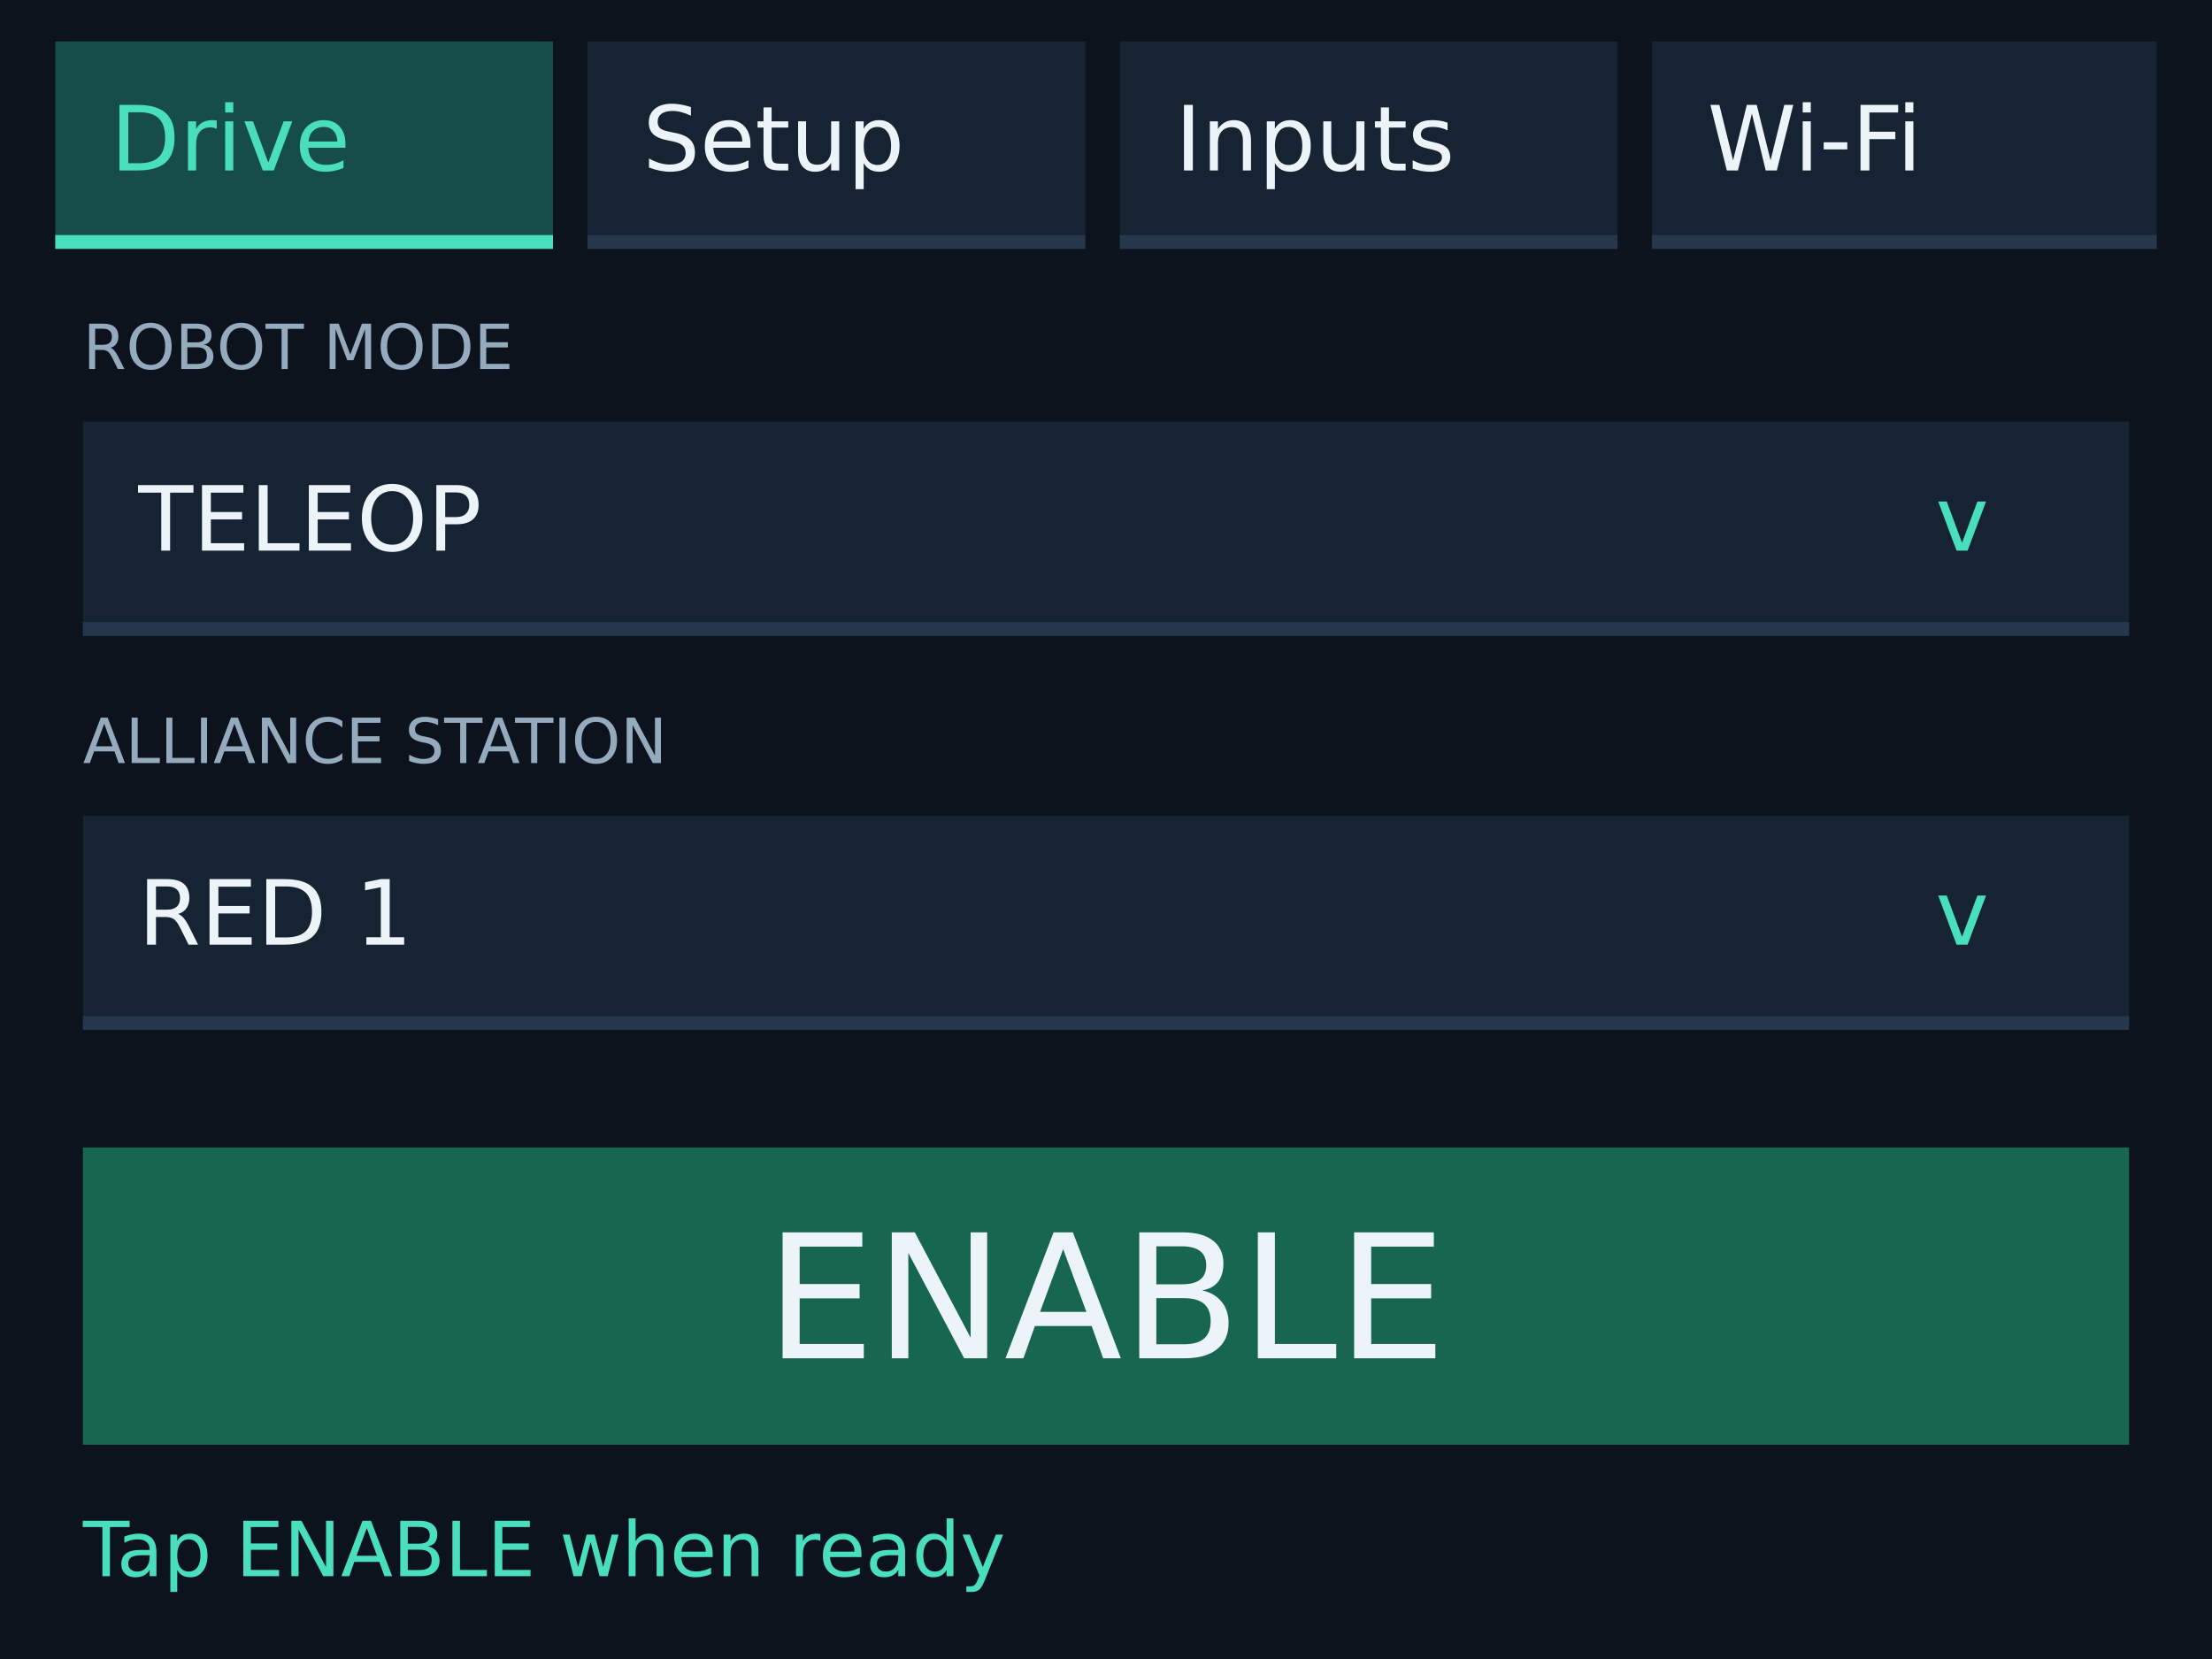
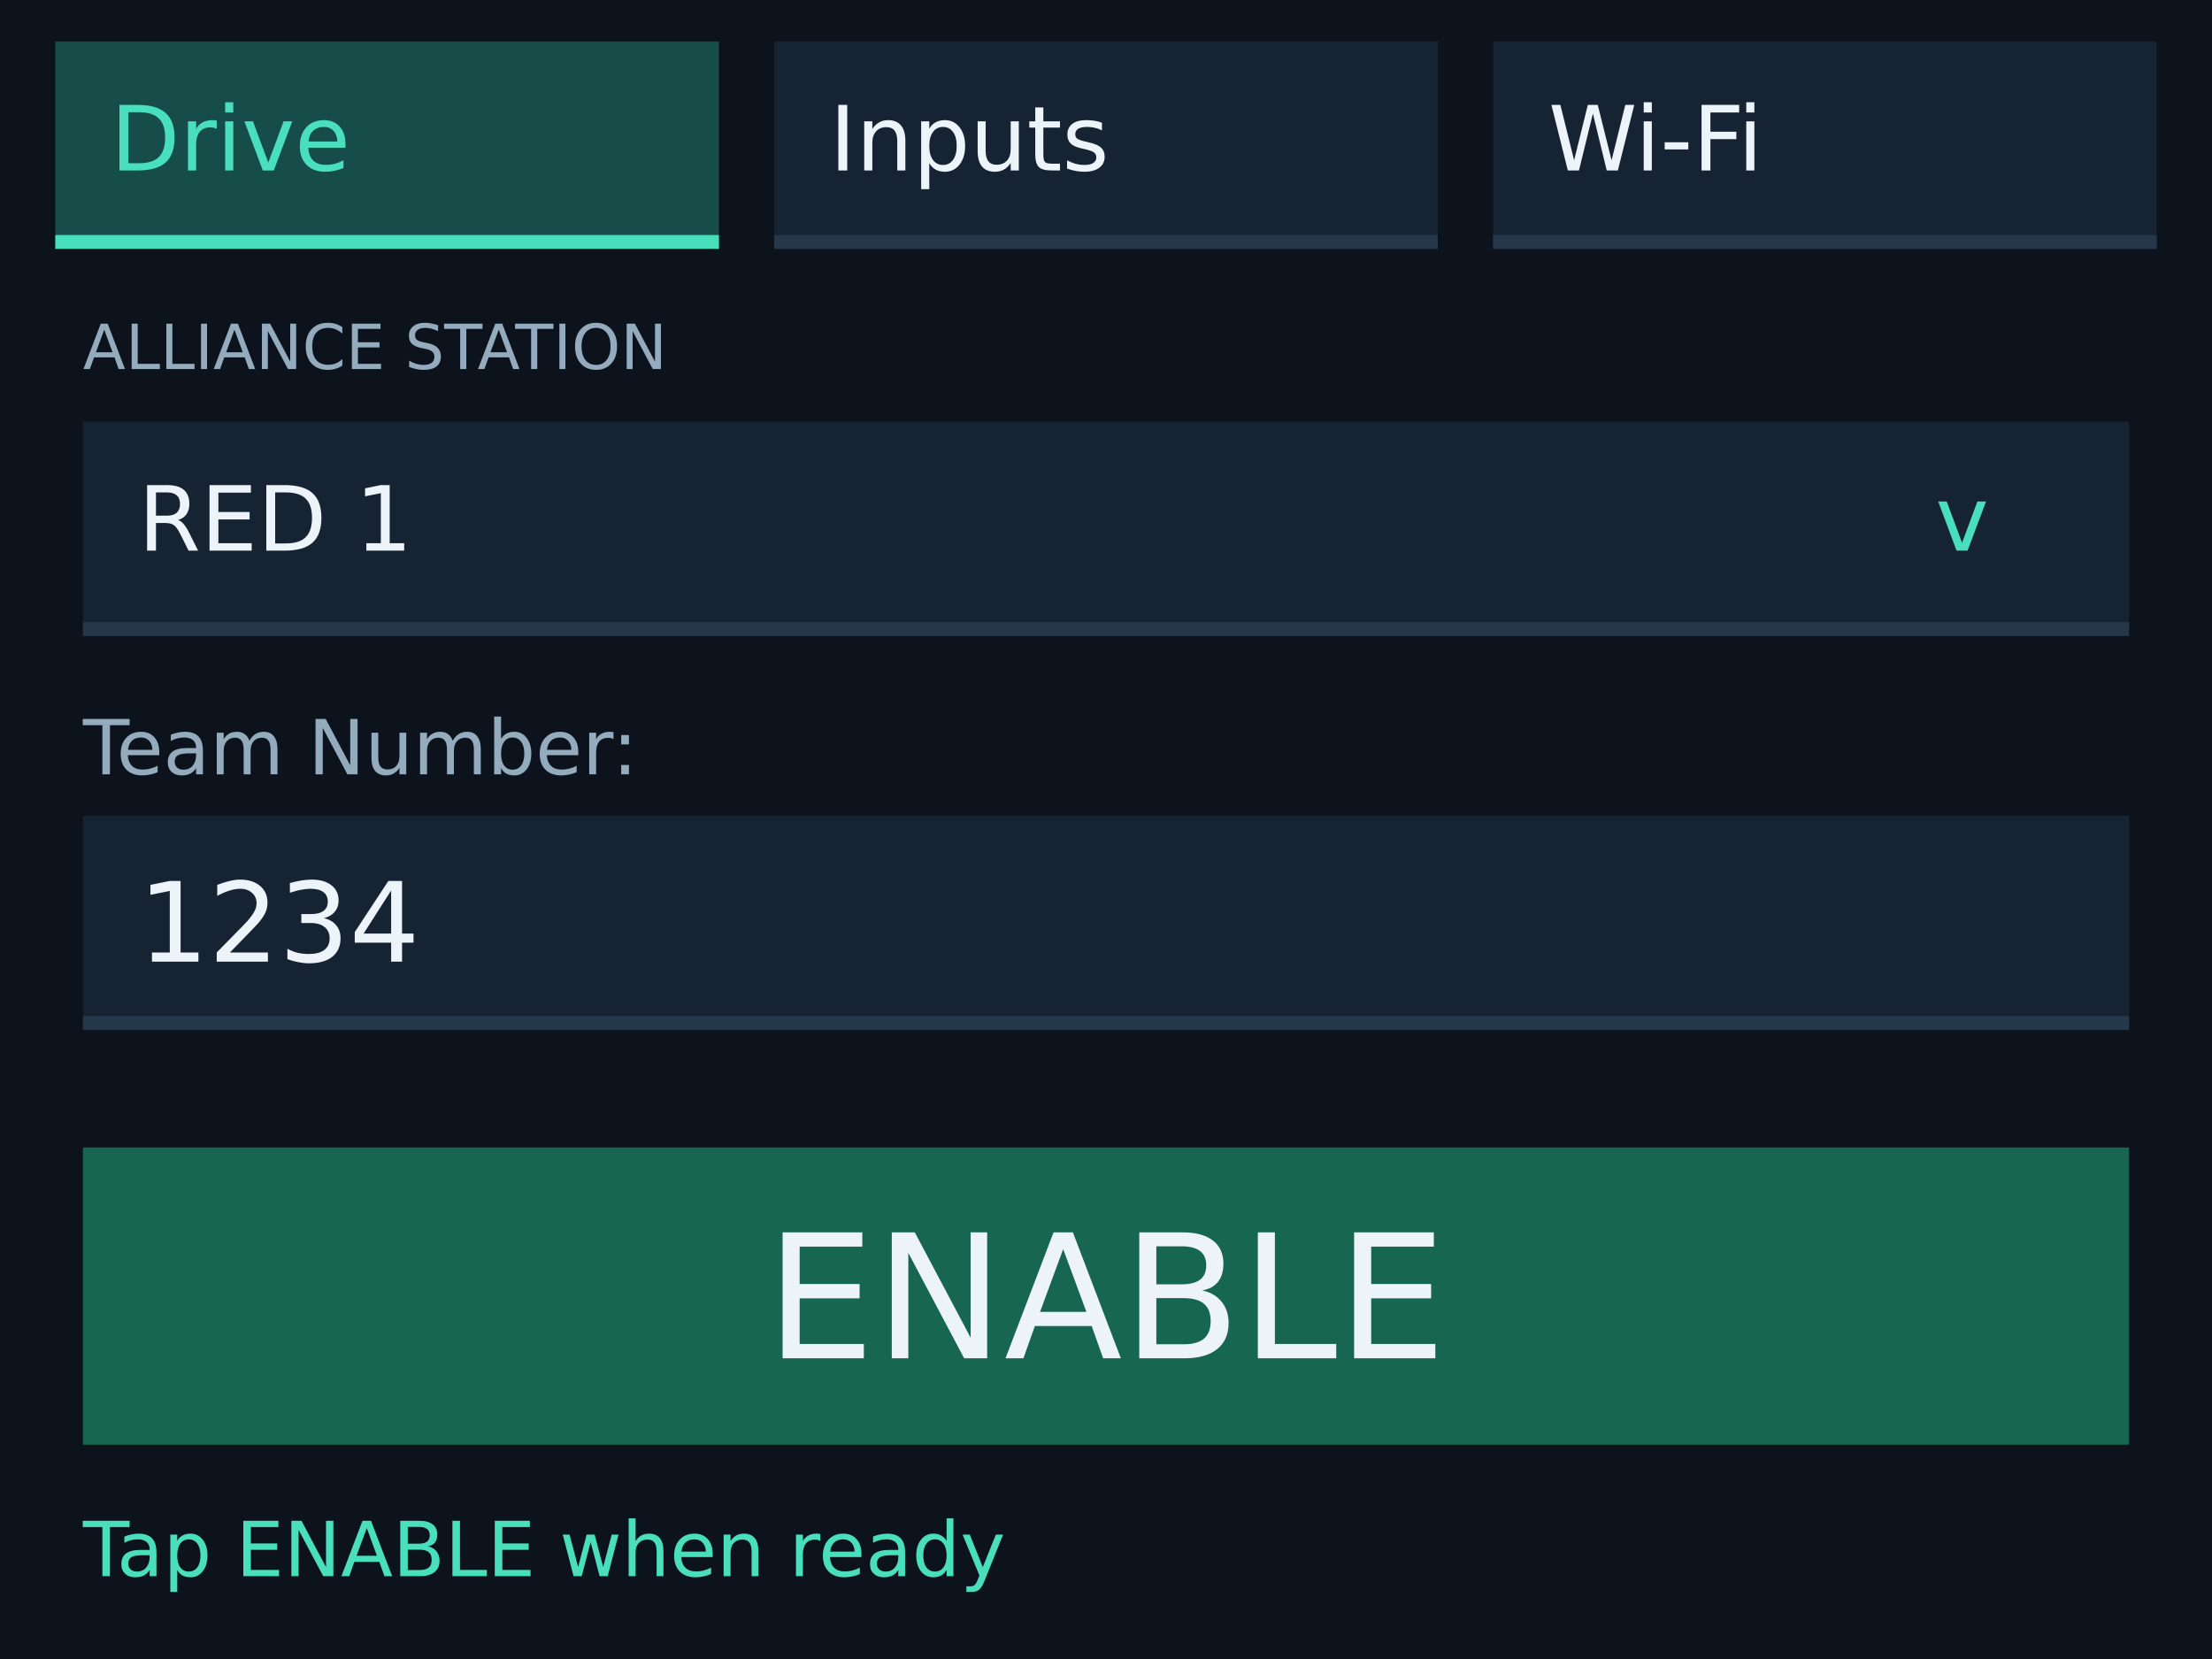
<svg xmlns="http://www.w3.org/2000/svg" width="320" height="240" viewBox="0 0 320 240">
  <rect x="0" y="0" width="320" height="240" fill="#0c131d" />
-   <rect x="8" y="6" width="72" height="30" fill="#174d48" />
-   <rect x="8" y="34" width="72" height="2" fill="#49dfbd" />
+   <rect x="8" y="6" width="96" height="30" fill="#174d48" />
+   <rect x="8" y="34" width="96" height="2" fill="#49dfbd" />
  <text x="16" y="24.66" font-family="DejaVu Sans" font-size="13" fill="#49dfbd">Drive</text>
-   <rect x="85" y="6" width="72" height="30" fill="#162332" />
-   <rect x="85" y="34" width="72" height="2" fill="#25384b" />
-   <text x="93" y="24.66" font-family="DejaVu Sans" font-size="13" fill="#ecf4fa">Setup</text>
-   <rect x="162" y="6" width="72" height="30" fill="#162332" />
-   <rect x="162" y="34" width="72" height="2" fill="#25384b" />
-   <text x="170" y="24.66" font-family="DejaVu Sans" font-size="13" fill="#ecf4fa">Inputs</text>
-   <rect x="239" y="6" width="73" height="30" fill="#162332" />
-   <rect x="239" y="34" width="73" height="2" fill="#25384b" />
-   <text x="247" y="24.66" font-family="DejaVu Sans" font-size="13" fill="#ecf4fa">Wi-Fi</text>
-   <text x="12" y="53.38" font-family="DejaVu Sans" font-size="9" fill="#94aabd">ROBOT MODE</text>
+   <rect x="112" y="6" width="96" height="30" fill="#162332" />
+   <rect x="112" y="34" width="96" height="2" fill="#25384b" />
+   <text x="120" y="24.66" font-family="DejaVu Sans" font-size="13" fill="#ecf4fa">Inputs</text>
+   <rect x="216" y="6" width="96" height="30" fill="#162332" />
+   <rect x="216" y="34" width="96" height="2" fill="#25384b" />
+   <text x="224" y="24.66" font-family="DejaVu Sans" font-size="13" fill="#ecf4fa">Wi-Fi</text>
+   <text x="12" y="53.38" font-family="DejaVu Sans" font-size="9" fill="#94aabd">ALLIANCE STATION</text>
  <rect x="12" y="61" width="296" height="31" fill="#162332" />
  <rect x="12" y="90" width="296" height="2" fill="#25384b" />
-   <text x="20" y="79.66" font-family="DejaVu Sans" font-size="13" fill="#ecf4fa">TELEOP</text>
+   <text x="20" y="79.66" font-family="DejaVu Sans" font-size="13" fill="#ecf4fa">RED 1</text>
  <text x="280" y="79.66" font-family="DejaVu Sans" font-size="13" fill="#49dfbd">v</text>
-   <text x="12" y="110.38" font-family="DejaVu Sans" font-size="9" fill="#94aabd">ALLIANCE STATION</text>
+   <text x="12" y="112.02" font-family="DejaVu Sans" font-size="11" fill="#94aabd">Team Number:</text>
  <rect x="12" y="118" width="296" height="31" fill="#162332" />
  <rect x="12" y="147" width="296" height="2" fill="#25384b" />
-   <text x="20" y="136.66" font-family="DejaVu Sans" font-size="13" fill="#ecf4fa">RED 1</text>
-   <text x="280" y="136.66" font-family="DejaVu Sans" font-size="13" fill="#49dfbd">v</text>
+   <text x="20" y="136.66" font-family="DejaVu Sans" font-size="13" fill="#ecf4fa" />
+   <text x="20" y="139.12" font-family="DejaVu Sans" font-size="16" fill="#ecf4fa">1234</text>
  <rect x="12" y="166" width="296" height="43" fill="#17664f" />
  <text x="160" y="196.5" text-anchor="middle" font-family="DejaVu Sans" font-size="25" fill="#ecf4fa">ENABLE</text>
  <text x="12" y="228.02" font-family="DejaVu Sans" font-size="11" fill="#49dfbd">Tap ENABLE when ready</text>
</svg>
